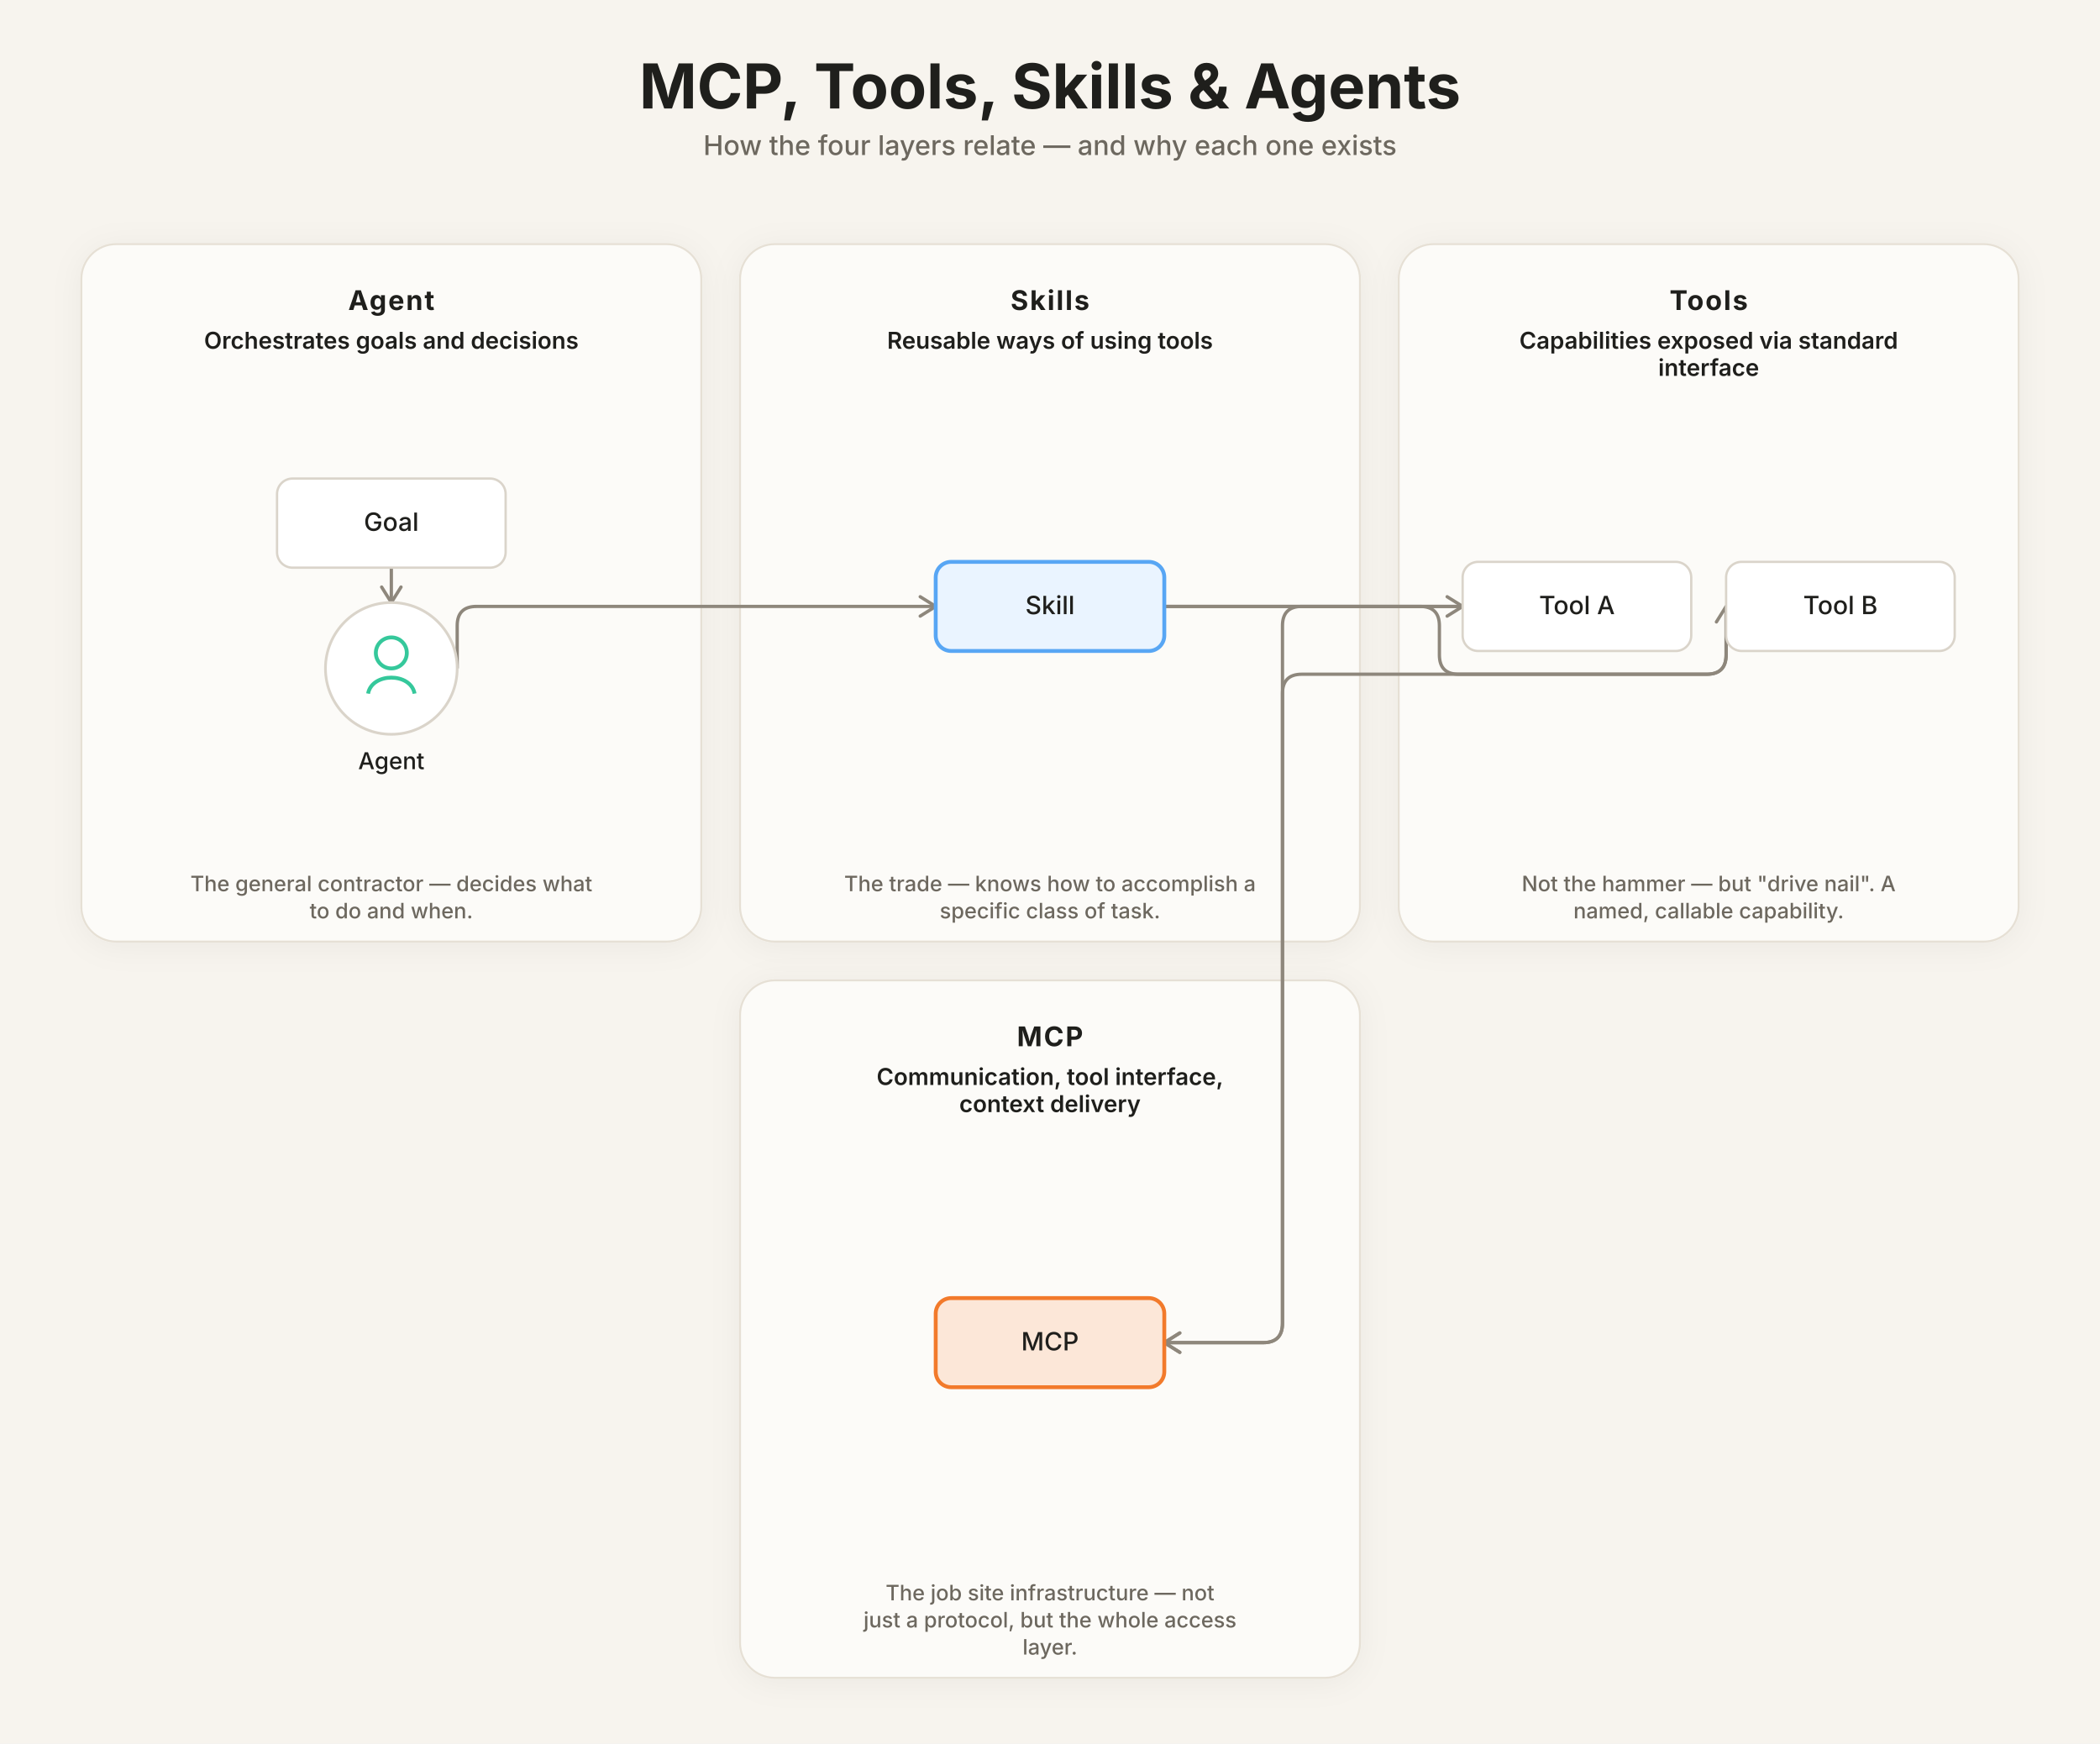
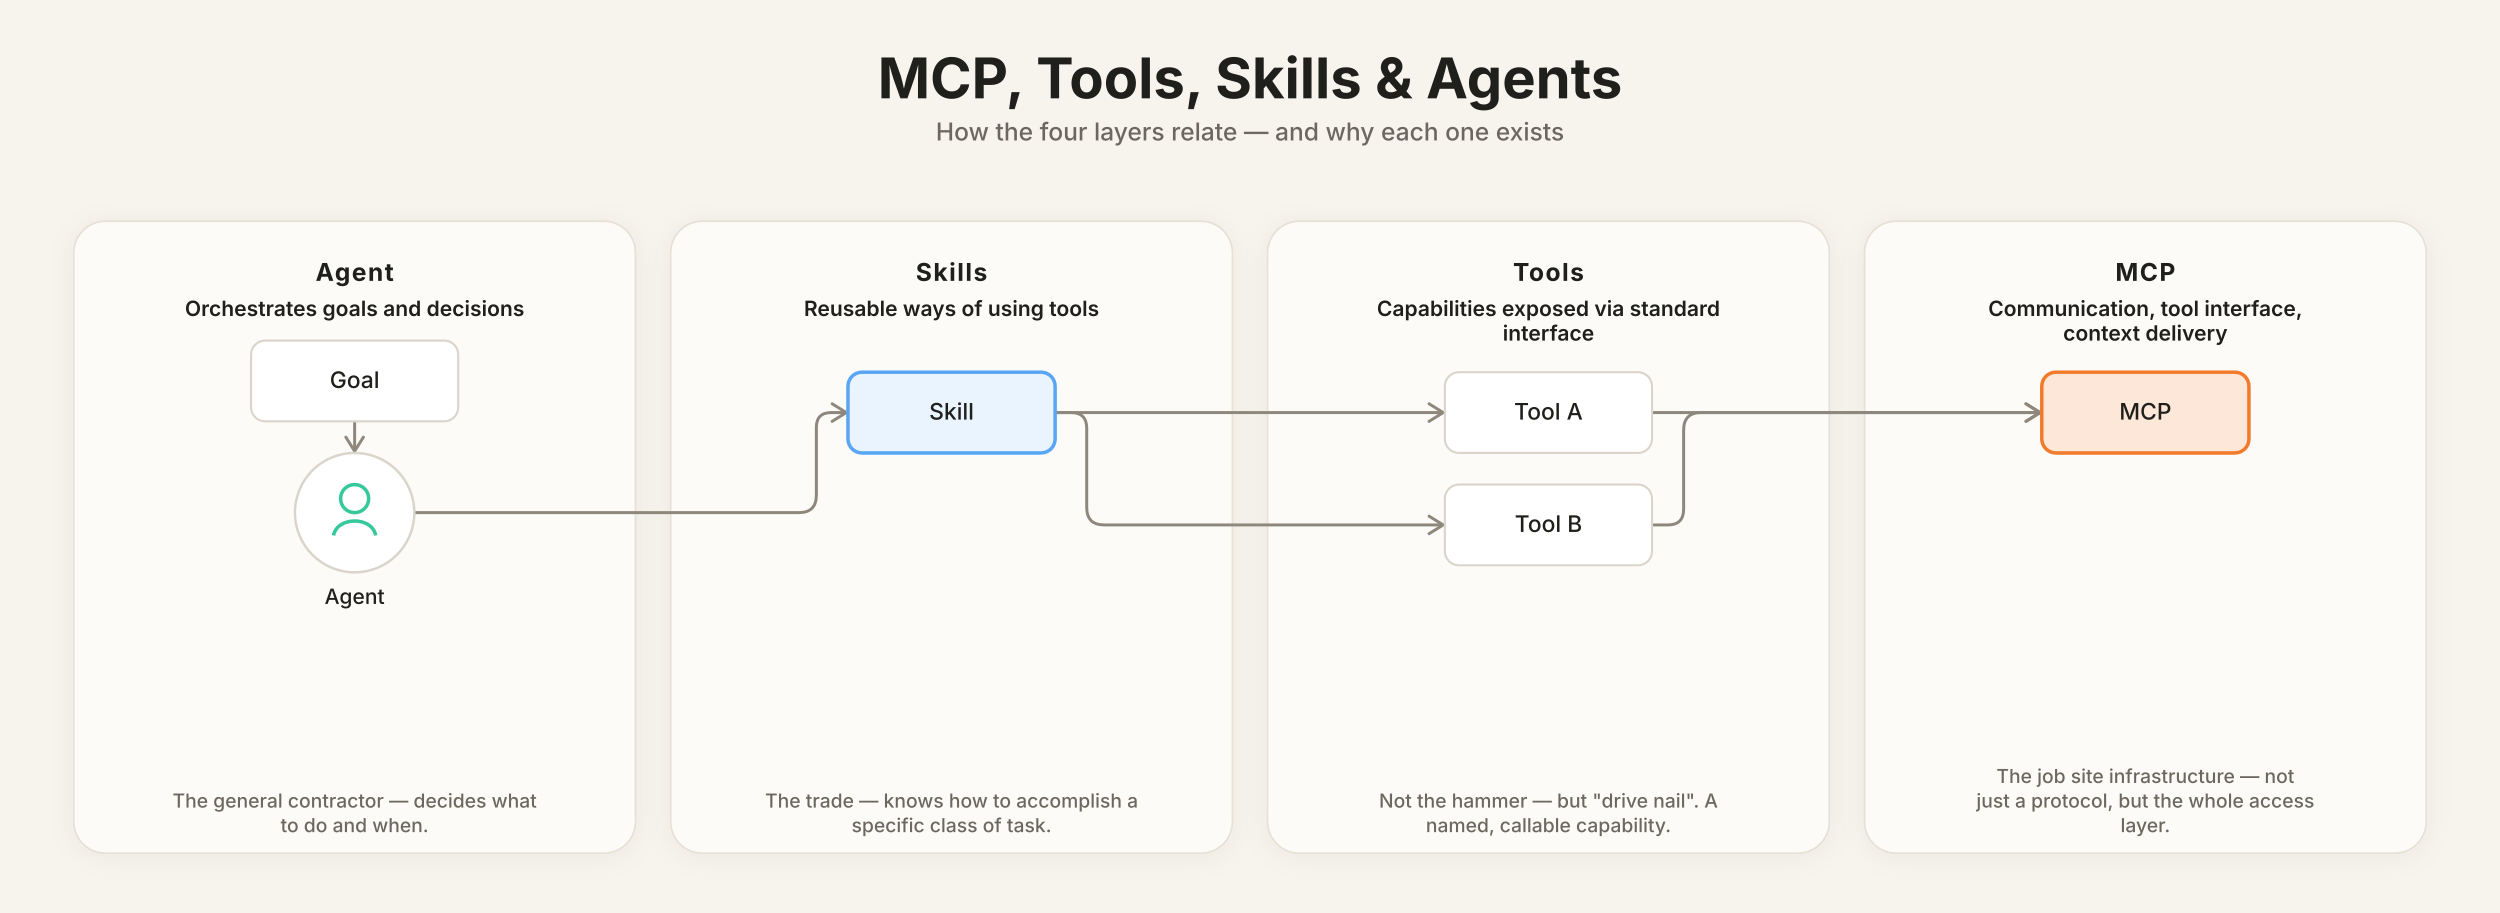
- <svg xmlns="http://www.w3.org/2000/svg" width="1084" height="900" viewBox="0 0 1084 900" role="img" aria-label="MCP, Tools, Skills &amp; Agents">
+ <svg xmlns="http://www.w3.org/2000/svg" width="1424" height="520" viewBox="0 0 1424 520" role="img" aria-label="MCP, Tools, Skills &amp; Agents">
  <defs>
    <filter id="panelShadow" x="-10%" y="-10%" width="120%" height="140%">
      <feDropShadow dx="0" dy="2" stdDeviation="8" flood-color="rgba(0,0,0,0.05)" />
    </filter>
    <marker id="arrow" viewBox="0 0 11 12" markerWidth="11" markerHeight="12" refX="9.5" refY="6" orient="auto" markerUnits="userSpaceOnUse" overflow="visible">
      <path d="M 1.5 1.0 L 9.5 6 L 1.5 11.0" fill="none" stroke="#8E877C" stroke-width="1.7" stroke-linecap="round" stroke-linejoin="round" />
    </marker>
  </defs>
-   <rect width="1084" height="900" fill="#F7F4EE" />
-   <text x="542.0" y="56" text-anchor="middle" font-family="Inter, ui-sans-serif, system-ui, sans-serif" font-size="32" font-weight="700" fill="#1F1F1C">MCP, Tools, Skills &amp; Agents</text>
-   <text x="542.0" y="80" text-anchor="middle" font-family="Inter, ui-sans-serif, system-ui, sans-serif" font-size="14" font-weight="500" fill="#6D685F">How the four layers relate — and why each one exists</text>
+   <rect width="1424" height="520" fill="#F7F4EE" />
+   <text x="712.0" y="56" text-anchor="middle" font-family="Inter, ui-sans-serif, system-ui, sans-serif" font-size="32" font-weight="700" fill="#1F1F1C">MCP, Tools, Skills &amp; Agents</text>
+   <text x="712.0" y="80" text-anchor="middle" font-family="Inter, ui-sans-serif, system-ui, sans-serif" font-size="14" font-weight="500" fill="#6D685F">How the four layers relate — and why each one exists</text>
  <rect x="42.0" y="126.0" width="320.0" height="360.0" rx="18" fill="#FCFBF8" stroke="#E6E0D5" filter="url(#panelShadow)" />
  <text x="202.0" y="160.0" text-anchor="middle" font-family="Inter, ui-sans-serif, system-ui, sans-serif" font-size="14" font-weight="700" letter-spacing="0.06em" fill="#1F1F1C">Agent</text>
  <text x="202.0" y="180.0" text-anchor="middle" font-family="Inter, ui-sans-serif, system-ui, sans-serif" font-size="12" font-weight="600" fill="#1F1F1C">Orchestrates goals and decisions</text>
  <text x="202.0" y="460.0" text-anchor="middle" font-family="Inter, ui-sans-serif, system-ui, sans-serif" font-size="11" font-weight="500" fill="#6D685F">The general contractor — decides what</text>
  <text x="202.0" y="474.0" text-anchor="middle" font-family="Inter, ui-sans-serif, system-ui, sans-serif" font-size="11" font-weight="500" fill="#6D685F">to do and when.</text>
  <rect x="382.0" y="126.0" width="320.0" height="360.0" rx="18" fill="#FCFBF8" stroke="#E6E0D5" filter="url(#panelShadow)" />
  <text x="542.0" y="160.0" text-anchor="middle" font-family="Inter, ui-sans-serif, system-ui, sans-serif" font-size="14" font-weight="700" letter-spacing="0.06em" fill="#1F1F1C">Skills</text>
  <text x="542.0" y="180.0" text-anchor="middle" font-family="Inter, ui-sans-serif, system-ui, sans-serif" font-size="12" font-weight="600" fill="#1F1F1C">Reusable ways of using tools</text>
  <text x="542.0" y="460.0" text-anchor="middle" font-family="Inter, ui-sans-serif, system-ui, sans-serif" font-size="11" font-weight="500" fill="#6D685F">The trade — knows how to accomplish a</text>
  <text x="542.0" y="474.0" text-anchor="middle" font-family="Inter, ui-sans-serif, system-ui, sans-serif" font-size="11" font-weight="500" fill="#6D685F">specific class of task.</text>
  <rect x="722.0" y="126.0" width="320.0" height="360.0" rx="18" fill="#FCFBF8" stroke="#E6E0D5" filter="url(#panelShadow)" />
  <text x="882.0" y="160.0" text-anchor="middle" font-family="Inter, ui-sans-serif, system-ui, sans-serif" font-size="14" font-weight="700" letter-spacing="0.06em" fill="#1F1F1C">Tools</text>
  <text x="882.0" y="180.0" text-anchor="middle" font-family="Inter, ui-sans-serif, system-ui, sans-serif" font-size="12" font-weight="600" fill="#1F1F1C">Capabilities exposed via standard</text>
  <text x="882.0" y="194.0" text-anchor="middle" font-family="Inter, ui-sans-serif, system-ui, sans-serif" font-size="12" font-weight="600" fill="#1F1F1C">interface</text>
  <text x="882.0" y="460.0" text-anchor="middle" font-family="Inter, ui-sans-serif, system-ui, sans-serif" font-size="11" font-weight="500" fill="#6D685F">Not the hammer — but "drive nail". A</text>
  <text x="882.0" y="474.0" text-anchor="middle" font-family="Inter, ui-sans-serif, system-ui, sans-serif" font-size="11" font-weight="500" fill="#6D685F">named, callable capability.</text>
-   <rect x="382.0" y="506.0" width="320.0" height="360.0" rx="18" fill="#FCFBF8" stroke="#E6E0D5" filter="url(#panelShadow)" />
-   <text x="542.0" y="540.0" text-anchor="middle" font-family="Inter, ui-sans-serif, system-ui, sans-serif" font-size="14" font-weight="700" letter-spacing="0.06em" fill="#1F1F1C">MCP</text>
-   <text x="542.0" y="560.0" text-anchor="middle" font-family="Inter, ui-sans-serif, system-ui, sans-serif" font-size="12" font-weight="600" fill="#1F1F1C">Communication, tool interface,</text>
-   <text x="542.0" y="574.0" text-anchor="middle" font-family="Inter, ui-sans-serif, system-ui, sans-serif" font-size="12" font-weight="600" fill="#1F1F1C">context delivery</text>
-   <text x="542.0" y="826.0" text-anchor="middle" font-family="Inter, ui-sans-serif, system-ui, sans-serif" font-size="11" font-weight="500" fill="#6D685F">The job site infrastructure — not</text>
-   <text x="542.0" y="840.0" text-anchor="middle" font-family="Inter, ui-sans-serif, system-ui, sans-serif" font-size="11" font-weight="500" fill="#6D685F">just a protocol, but the whole access</text>
-   <text x="542.0" y="854.0" text-anchor="middle" font-family="Inter, ui-sans-serif, system-ui, sans-serif" font-size="11" font-weight="500" fill="#6D685F">layer.</text>
-   <path d="M 202.0 293.0 L 202.0 311.0" fill="none" stroke="#8E877C" stroke-width="1.7" marker-end="url(#arrow)" />
-   <path d="M 236.0 345.0 L 236.0 323.0 Q 236.0 313.0 246.0 313.0 L 483.0 313.0" fill="none" stroke="#8E877C" stroke-width="1.7" marker-end="url(#arrow)" />
-   <path d="M 601.0 313.0 L 755.0 313.0" fill="none" stroke="#8E877C" stroke-width="1.7" marker-end="url(#arrow)" />
-   <path d="M 601.0 313.0 L 733.0 313.0 Q 743.0 313.0 743.0 323.0 L 743.0 338.0 Q 743.0 348.0 753.0 348.0 L 881.0 348.0 Q 891.0 348.0 891.0 338.0 L 891.0 313.0" fill="none" stroke="#8E877C" stroke-width="1.7" marker-end="url(#arrow)" />
-   <path d="M 755.0 313.0 L 672.0 313.0 Q 662.0 313.0 662.0 323.0 L 662.0 683.0 Q 662.0 693.0 652.0 693.0 L 601.0 693.0" fill="none" stroke="#8E877C" stroke-width="1.7" marker-end="url(#arrow)" />
-   <path d="M 891.0 313.0 L 891.0 338.0 Q 891.0 348.0 881.0 348.0 L 672.0 348.0 Q 662.0 348.0 662.0 358.0 L 662.0 683.0 Q 662.0 693.0 652.0 693.0 L 601.0 693.0" fill="none" stroke="#8E877C" stroke-width="1.7" marker-end="url(#arrow)" />
-   <rect x="143.0" y="247.0" width="118.0" height="46.0" rx="8" fill="#FFFFFF" stroke="#DAD4CA" stroke-width="1.2" />
-   <text x="202.0" y="274.0" text-anchor="middle" font-family="Inter, ui-sans-serif, system-ui, sans-serif" font-size="13" font-weight="500" fill="#1F1F1C">Goal</text>
-   <rect x="483.0" y="290.0" width="118.0" height="46.0" rx="8" fill="#EAF4FF" stroke="#58A6F4" stroke-width="2" />
-   <text x="542.0" y="317.0" text-anchor="middle" font-family="Inter, ui-sans-serif, system-ui, sans-serif" font-size="13" font-weight="500" fill="#1F1F1C">Skill</text>
-   <rect x="755.0" y="290.0" width="118.0" height="46.0" rx="8" fill="#FFFFFF" stroke="#DAD4CA" stroke-width="1.2" />
-   <text x="814.0" y="317.0" text-anchor="middle" font-family="Inter, ui-sans-serif, system-ui, sans-serif" font-size="13" font-weight="500" fill="#1F1F1C">Tool A</text>
-   <rect x="891.0" y="290.0" width="118.0" height="46.0" rx="8" fill="#FFFFFF" stroke="#DAD4CA" stroke-width="1.2" />
-   <text x="950.0" y="317.0" text-anchor="middle" font-family="Inter, ui-sans-serif, system-ui, sans-serif" font-size="13" font-weight="500" fill="#1F1F1C">Tool B</text>
-   <circle cx="202.0" cy="345.0" r="34.0" fill="#FFFFFF" stroke="#DAD4CA" stroke-width="1.4" />
-   <circle cx="202.0" cy="337.0" r="8" fill="none" stroke="#35C89B" stroke-width="2" />
-   <path d="M 190.0 358.0 C 192.0 347.0, 212.0 347.0, 214.0 358.0" fill="none" stroke="#35C89B" stroke-width="2" />
-   <text x="202.0" y="397.0" text-anchor="middle" font-family="Inter, ui-sans-serif, system-ui, sans-serif" font-size="12" font-weight="500" fill="#1F1F1C">Agent</text>
-   <rect x="483.0" y="670.0" width="118.0" height="46.0" rx="8" fill="#FCE7D8" stroke="#F27A2B" stroke-width="2" />
-   <text x="542.0" y="697.0" text-anchor="middle" font-family="Inter, ui-sans-serif, system-ui, sans-serif" font-size="13" font-weight="500" fill="#1F1F1C">MCP</text>
+   <rect x="1062.0" y="126.0" width="320.0" height="360.0" rx="18" fill="#FCFBF8" stroke="#E6E0D5" filter="url(#panelShadow)" />
+   <text x="1222.0" y="160.0" text-anchor="middle" font-family="Inter, ui-sans-serif, system-ui, sans-serif" font-size="14" font-weight="700" letter-spacing="0.06em" fill="#1F1F1C">MCP</text>
+   <text x="1222.0" y="180.0" text-anchor="middle" font-family="Inter, ui-sans-serif, system-ui, sans-serif" font-size="12" font-weight="600" fill="#1F1F1C">Communication, tool interface,</text>
+   <text x="1222.0" y="194.0" text-anchor="middle" font-family="Inter, ui-sans-serif, system-ui, sans-serif" font-size="12" font-weight="600" fill="#1F1F1C">context delivery</text>
+   <text x="1222.0" y="446.0" text-anchor="middle" font-family="Inter, ui-sans-serif, system-ui, sans-serif" font-size="11" font-weight="500" fill="#6D685F">The job site infrastructure — not</text>
+   <text x="1222.0" y="460.0" text-anchor="middle" font-family="Inter, ui-sans-serif, system-ui, sans-serif" font-size="11" font-weight="500" fill="#6D685F">just a protocol, but the whole access</text>
+   <text x="1222.0" y="474.0" text-anchor="middle" font-family="Inter, ui-sans-serif, system-ui, sans-serif" font-size="11" font-weight="500" fill="#6D685F">layer.</text>
+   <path d="M 202.0 240.0 L 202.0 257.0" fill="none" stroke="#8E877C" stroke-width="1.7" marker-end="url(#arrow)" />
+   <path d="M 236.0 292.0 L 455.0 292.0 Q 465.0 292.0 465.0 282.0 L 465.0 243.5 Q 465.0 235.0 473.5 235.0 L 482.0 235.0" fill="none" stroke="#8E877C" stroke-width="1.7" marker-end="url(#arrow)" />
+   <path d="M 601.0 235.0 L 822.0 235.0" fill="none" stroke="#8E877C" stroke-width="1.7" marker-end="url(#arrow)" />
+   <path d="M 601.0 235.0 L 610.0 235.0 Q 619.0 235.0 619.0 244.0 L 619.0 289.0 Q 619.0 299.0 629.0 299.0 L 822.0 299.0" fill="none" stroke="#8E877C" stroke-width="1.7" marker-end="url(#arrow)" />
+   <path d="M 941.0 235.0 L 1162.0 235.0" fill="none" stroke="#8E877C" stroke-width="1.7" marker-end="url(#arrow)" />
+   <path d="M 941.0 299.0 L 950.0 299.0 Q 959.0 299.0 959.0 290.0 L 959.0 245.0 Q 959.0 235.0 969.0 235.0 L 1162.0 235.0" fill="none" stroke="#8E877C" stroke-width="1.7" marker-end="url(#arrow)" />
+   <rect x="143.0" y="194.0" width="118.0" height="46.0" rx="8" fill="#FFFFFF" stroke="#DAD4CA" stroke-width="1.2" />
+   <text x="202.0" y="221.0" text-anchor="middle" font-family="Inter, ui-sans-serif, system-ui, sans-serif" font-size="13" font-weight="500" fill="#1F1F1C">Goal</text>
+   <rect x="483.0" y="212.0" width="118.0" height="46.0" rx="8" fill="#EAF4FF" stroke="#58A6F4" stroke-width="2" />
+   <text x="542.0" y="239.0" text-anchor="middle" font-family="Inter, ui-sans-serif, system-ui, sans-serif" font-size="13" font-weight="500" fill="#1F1F1C">Skill</text>
+   <rect x="823.0" y="212.0" width="118.0" height="46.0" rx="8" fill="#FFFFFF" stroke="#DAD4CA" stroke-width="1.2" />
+   <text x="882.0" y="239.0" text-anchor="middle" font-family="Inter, ui-sans-serif, system-ui, sans-serif" font-size="13" font-weight="500" fill="#1F1F1C">Tool A</text>
+   <rect x="1163.0" y="212.0" width="118.0" height="46.0" rx="8" fill="#FCE7D8" stroke="#F27A2B" stroke-width="2" />
+   <text x="1222.0" y="239.0" text-anchor="middle" font-family="Inter, ui-sans-serif, system-ui, sans-serif" font-size="13" font-weight="500" fill="#1F1F1C">MCP</text>
+   <circle cx="202.0" cy="292.0" r="34.0" fill="#FFFFFF" stroke="#DAD4CA" stroke-width="1.4" />
+   <circle cx="202.0" cy="284.0" r="8" fill="none" stroke="#35C89B" stroke-width="2" />
+   <path d="M 190.0 305.0 C 192.0 294.0, 212.0 294.0, 214.0 305.0" fill="none" stroke="#35C89B" stroke-width="2" />
+   <text x="202.0" y="344.0" text-anchor="middle" font-family="Inter, ui-sans-serif, system-ui, sans-serif" font-size="12" font-weight="500" fill="#1F1F1C">Agent</text>
+   <rect x="823.0" y="276.0" width="118.0" height="46.0" rx="8" fill="#FFFFFF" stroke="#DAD4CA" stroke-width="1.2" />
+   <text x="882.0" y="303.0" text-anchor="middle" font-family="Inter, ui-sans-serif, system-ui, sans-serif" font-size="13" font-weight="500" fill="#1F1F1C">Tool B</text>
</svg>
